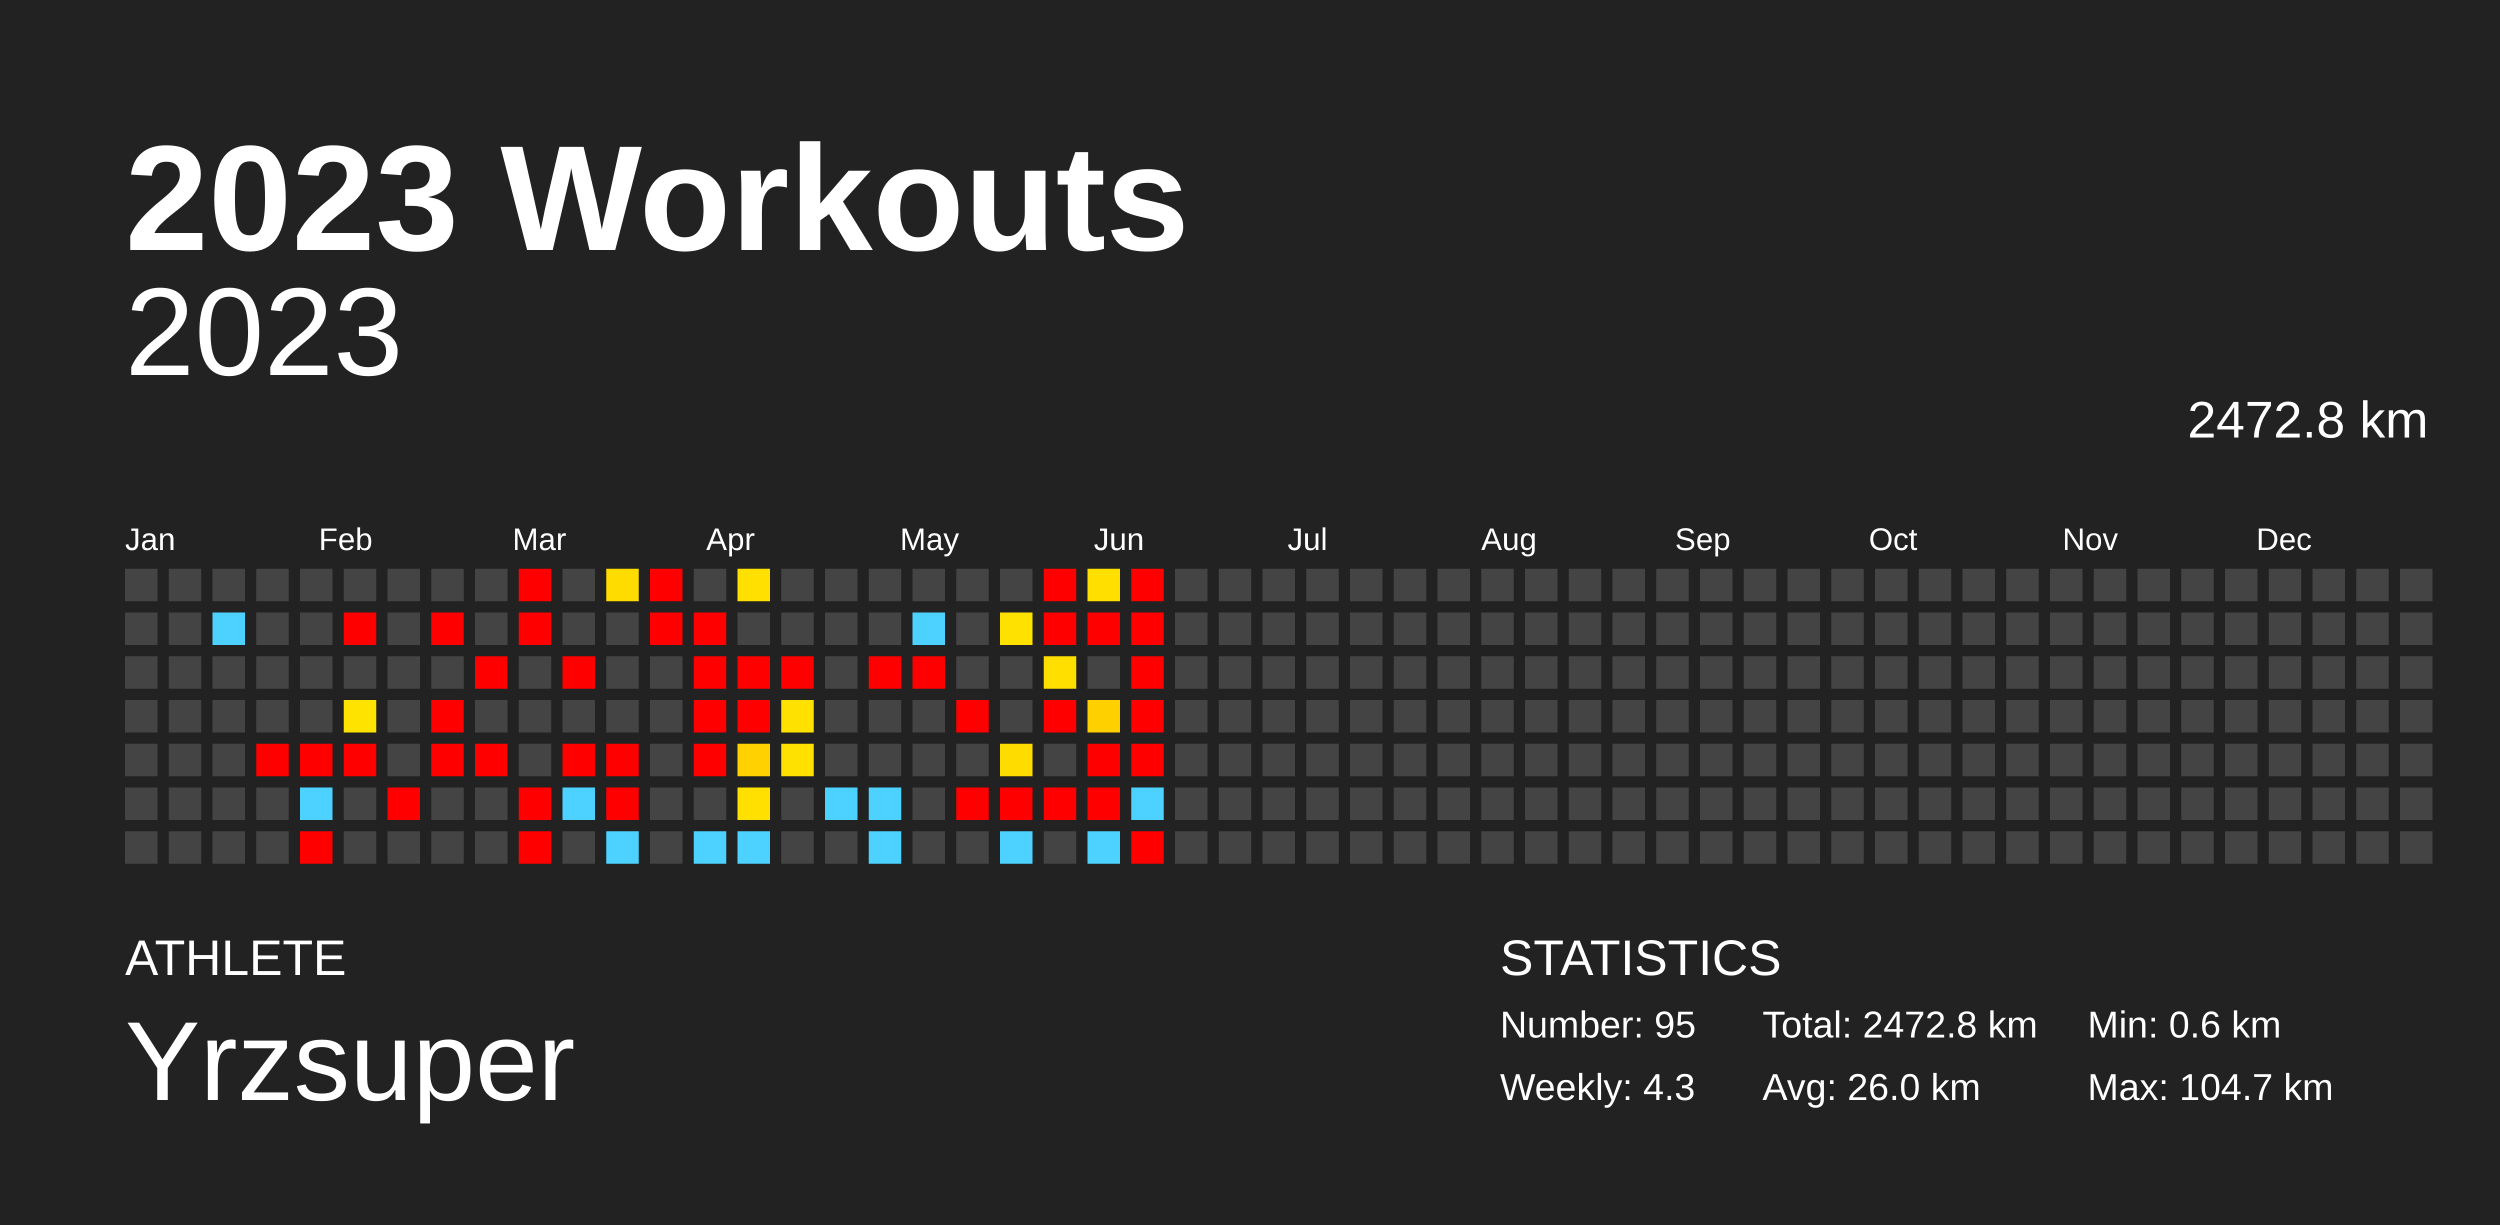
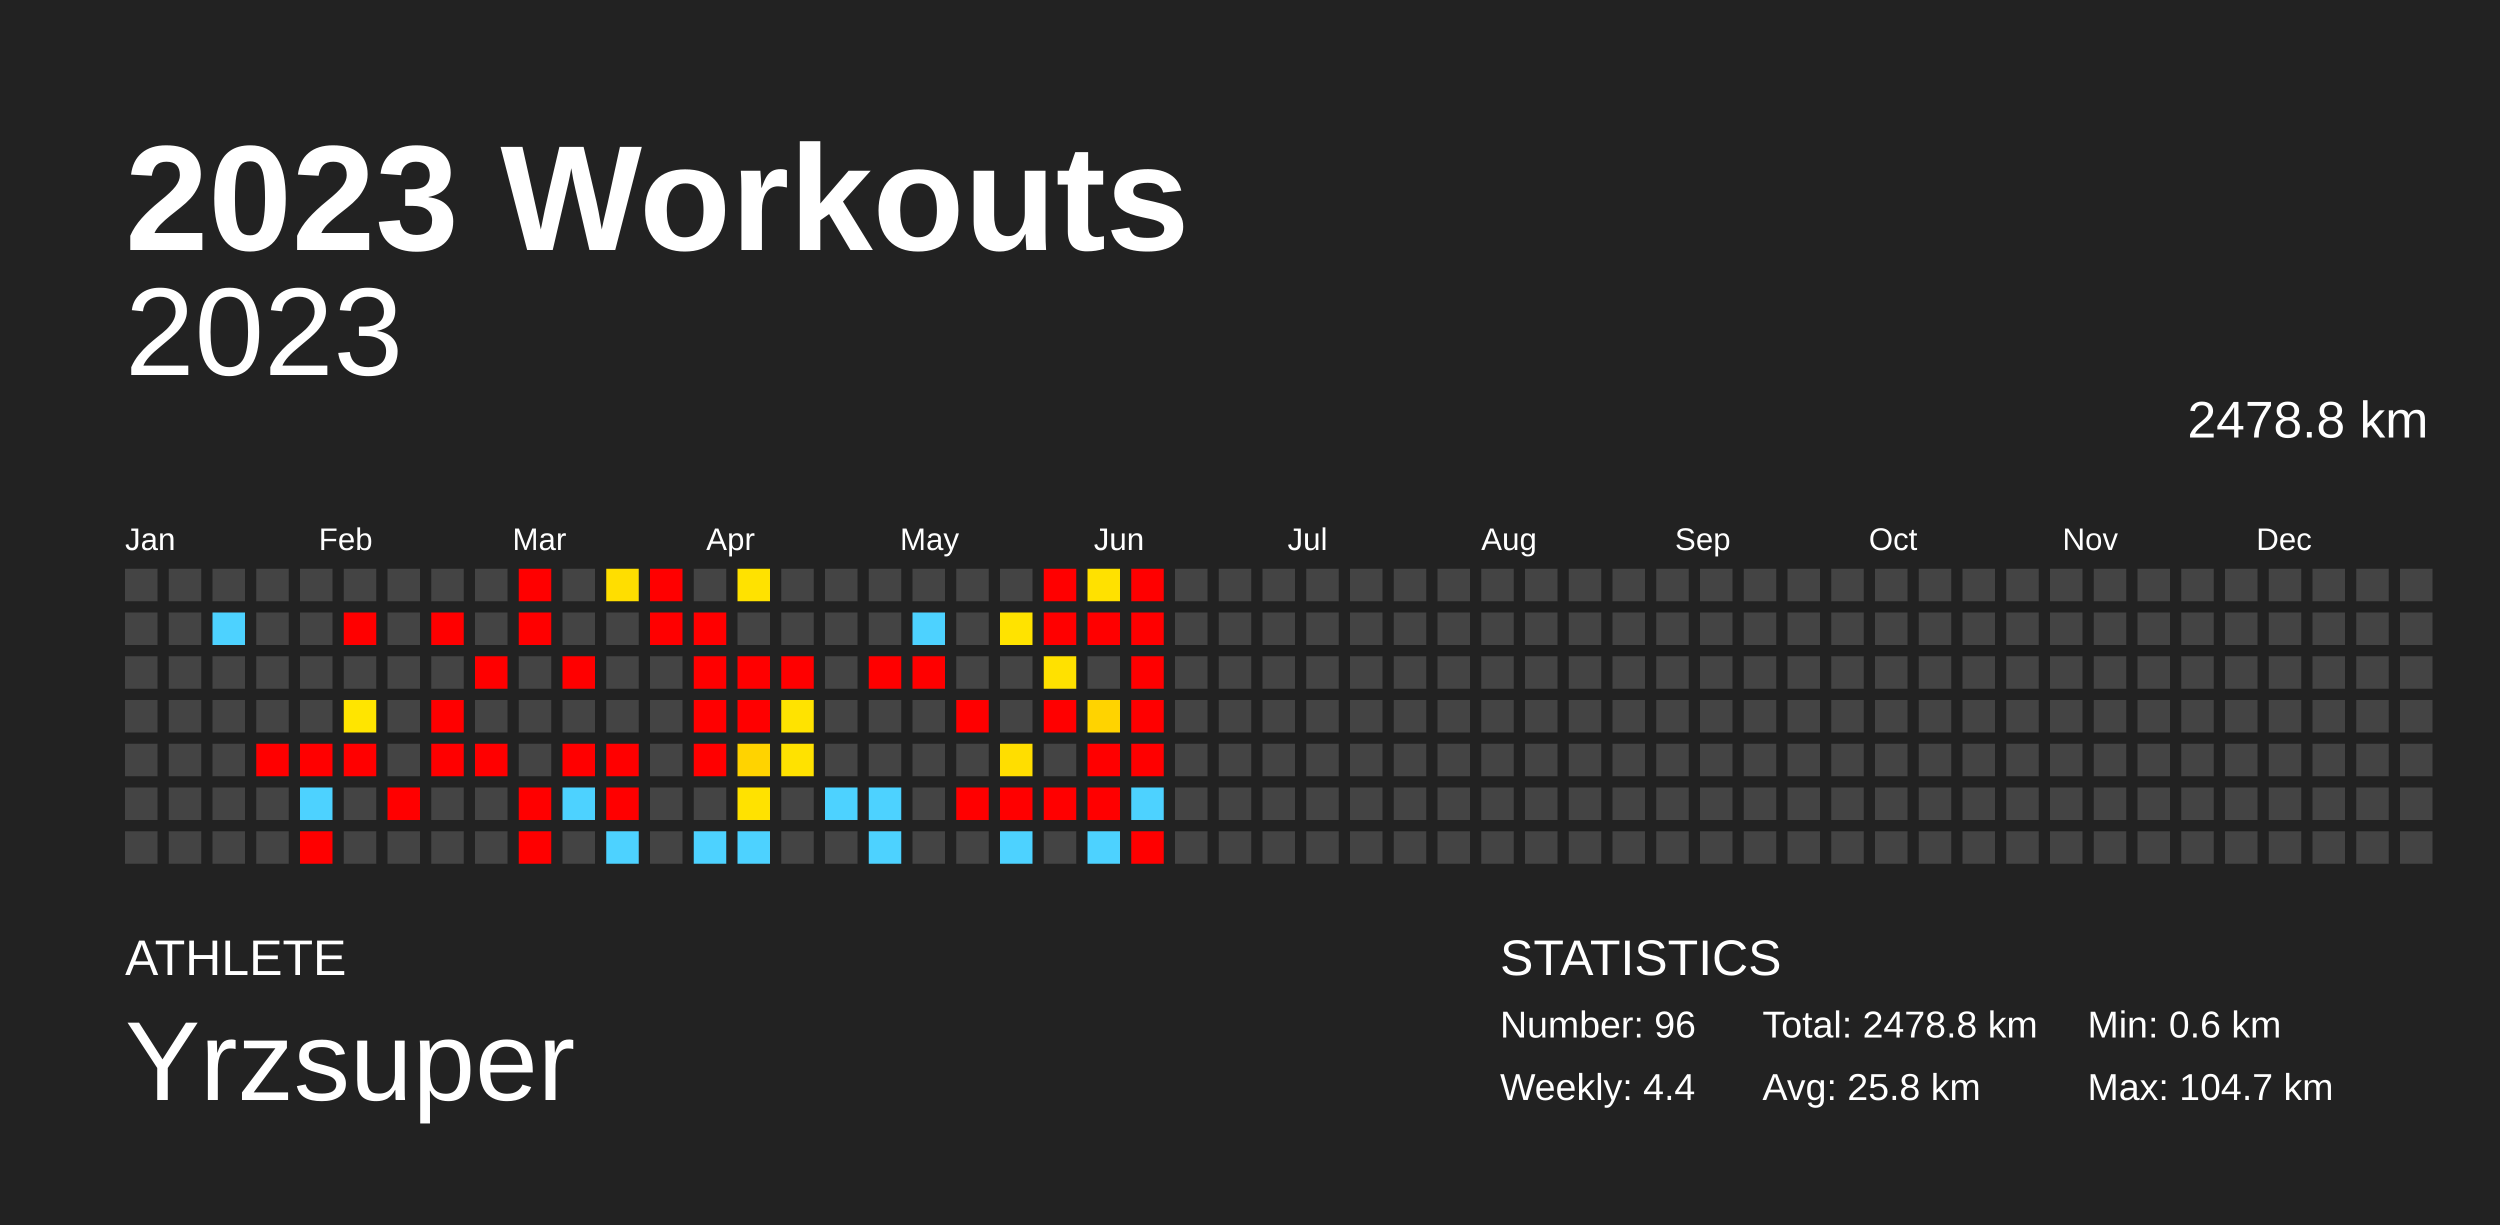
<svg xmlns="http://www.w3.org/2000/svg" baseProfile="full" height="98mm" version="1.1" viewBox="0,0,200,98" width="200mm">
  <defs />
  <rect fill="#222222" height="98" width="200" x="0" y="0" />
  <text fill="#FFFFFF" style="font-size:12px; font-family:Arial; font-weight:bold;" x="10" y="20">2023 Workouts</text>
  <text fill="#FFFFFF" style="font-size:4px; font-family:Arial" x="10" y="78">ATHLETE</text>
  <text fill="#FFFFFF" style="font-size:9px; font-family:Arial" x="10" y="88">Yrzsuper</text>
  <text fill="#FFFFFF" style="font-size:4px; font-family:Arial" x="120" y="78">STATISTICS</text>
-   <text fill="#FFFFFF" style="font-size:3px; font-family:Arial" x="120" y="83">Number: 95</text>
-   <text fill="#FFFFFF" style="font-size:3px; font-family:Arial" x="120" y="88">Weekly: 4.3</text>
-   <text fill="#FFFFFF" style="font-size:3px; font-family:Arial" x="141" y="83">Total: 2472.8 km</text>
-   <text fill="#FFFFFF" style="font-size:3px; font-family:Arial" x="141" y="88">Avg: 26.0 km</text>
+   <text fill="#FFFFFF" style="font-size:3px; font-family:Arial" x="120" y="83">Number: 96</text>
+   <text fill="#FFFFFF" style="font-size:3px; font-family:Arial" x="120" y="88">Weekly: 4.4</text>
+   <text fill="#FFFFFF" style="font-size:3px; font-family:Arial" x="141" y="83">Total: 2478.8 km</text>
+   <text fill="#FFFFFF" style="font-size:3px; font-family:Arial" x="141" y="88">Avg: 25.8 km</text>
  <text fill="#FFFFFF" style="font-size:3px; font-family:Arial" x="167" y="83">Min: 0.6 km</text>
  <text fill="#FFFFFF" style="font-size:3px; font-family:Arial" x="167" y="88">Max: 104.7 km</text>
  <text alignment-baseline="hanging" fill="#FFFFFF" style="font-size:10.0px; font-family:Arial;" x="10" y="30">2023</text>
-   <text alignment-baseline="hanging" fill="#FFFFFF" style="font-size:4.125px; font-family:Arial;" x="175" y="35">2472.8 km</text>
+   <text alignment-baseline="hanging" fill="#FFFFFF" style="font-size:4.125px; font-family:Arial;" x="175" y="35">2478.8 km</text>
  <text fill="#FFFFFF" style="font-size:2.5px; font-family:Arial" x="10.0" y="44">Jan</text>
  <text fill="#FFFFFF" style="font-size:2.5px; font-family:Arial" x="25.5" y="44">Feb</text>
  <text fill="#FFFFFF" style="font-size:2.5px; font-family:Arial" x="41.0" y="44">Mar</text>
  <text fill="#FFFFFF" style="font-size:2.5px; font-family:Arial" x="56.5" y="44">Apr</text>
  <text fill="#FFFFFF" style="font-size:2.5px; font-family:Arial" x="72.0" y="44">May</text>
  <text fill="#FFFFFF" style="font-size:2.5px; font-family:Arial" x="87.5" y="44">Jun</text>
  <text fill="#FFFFFF" style="font-size:2.5px; font-family:Arial" x="103.0" y="44">Jul</text>
  <text fill="#FFFFFF" style="font-size:2.5px; font-family:Arial" x="118.5" y="44">Aug</text>
  <text fill="#FFFFFF" style="font-size:2.5px; font-family:Arial" x="134.0" y="44">Sep</text>
  <text fill="#FFFFFF" style="font-size:2.5px; font-family:Arial" x="149.5" y="44">Oct</text>
  <text fill="#FFFFFF" style="font-size:2.5px; font-family:Arial" x="165.0" y="44">Nov</text>
  <text fill="#FFFFFF" style="font-size:2.5px; font-family:Arial" x="180.5" y="44">Dec</text>
  <rect fill="#444444" height="2.6" width="2.6" x="10.0" y="45.5" />
  <rect fill="#444444" height="2.6" width="2.6" x="10.0" y="49.0" />
  <rect fill="#444444" height="2.6" width="2.6" x="10.0" y="52.5" />
  <rect fill="#444444" height="2.6" width="2.6" x="10.0" y="56.0" />
  <rect fill="#444444" height="2.6" width="2.6" x="10.0" y="59.5" />
  <rect fill="#444444" height="2.6" width="2.6" x="10.0" y="63.0" />
  <rect fill="#444444" height="2.6" width="2.6" x="10.0" y="66.5" />
  <rect fill="#444444" height="2.6" width="2.6" x="13.5" y="45.5" />
  <rect fill="#444444" height="2.6" width="2.6" x="13.5" y="49.0" />
  <rect fill="#444444" height="2.6" width="2.6" x="13.5" y="52.5" />
  <rect fill="#444444" height="2.6" width="2.6" x="13.5" y="56.0" />
  <rect fill="#444444" height="2.6" width="2.6" x="13.5" y="59.5" />
  <rect fill="#444444" height="2.6" width="2.6" x="13.5" y="63.0" />
  <rect fill="#444444" height="2.6" width="2.6" x="13.5" y="66.5" />
  <rect fill="#444444" height="2.6" width="2.6" x="17.0" y="45.5" />
  <rect fill="#4dd2ff" height="2.6" width="2.6" x="17.0" y="49.0" />
  <rect fill="#444444" height="2.6" width="2.6" x="17.0" y="52.5" />
  <rect fill="#444444" height="2.6" width="2.6" x="17.0" y="56.0" />
  <rect fill="#444444" height="2.6" width="2.6" x="17.0" y="59.5" />
  <rect fill="#444444" height="2.6" width="2.6" x="17.0" y="63.0" />
  <rect fill="#444444" height="2.6" width="2.6" x="17.0" y="66.5" />
  <rect fill="#444444" height="2.6" width="2.6" x="20.5" y="45.5" />
  <rect fill="#444444" height="2.6" width="2.6" x="20.5" y="49.0" />
  <rect fill="#444444" height="2.6" width="2.6" x="20.5" y="52.5" />
  <rect fill="#444444" height="2.6" width="2.6" x="20.5" y="56.0" />
  <rect fill="red" height="2.6" width="2.6" x="20.5" y="59.5" />
  <rect fill="#444444" height="2.6" width="2.6" x="20.5" y="63.0" />
  <rect fill="#444444" height="2.6" width="2.6" x="20.5" y="66.5" />
  <rect fill="#444444" height="2.6" width="2.6" x="24.0" y="45.5" />
  <rect fill="#444444" height="2.6" width="2.6" x="24.0" y="49.0" />
  <rect fill="#444444" height="2.6" width="2.6" x="24.0" y="52.5" />
  <rect fill="#444444" height="2.6" width="2.6" x="24.0" y="56.0" />
  <rect fill="red" height="2.6" width="2.6" x="24.0" y="59.5" />
  <rect fill="#4dd2ff" height="2.6" width="2.6" x="24.0" y="63.0" />
  <rect fill="red" height="2.6" width="2.6" x="24.0" y="66.5" />
  <rect fill="#444444" height="2.6" width="2.6" x="27.5" y="45.5" />
  <rect fill="red" height="2.6" width="2.6" x="27.5" y="49.0" />
  <rect fill="#444444" height="2.6" width="2.6" x="27.5" y="52.5" />
-   <rect fill="#ffe300" height="2.6" width="2.6" x="27.5" y="56.0" />
+   <rect fill="#ffe500" height="2.6" width="2.6" x="27.5" y="56.0" />
  <rect fill="red" height="2.6" width="2.6" x="27.5" y="59.5" />
  <rect fill="#444444" height="2.6" width="2.6" x="27.5" y="63.0" />
  <rect fill="#444444" height="2.6" width="2.6" x="27.5" y="66.5" />
  <rect fill="#444444" height="2.6" width="2.6" x="31.0" y="45.5" />
  <rect fill="#444444" height="2.6" width="2.6" x="31.0" y="49.0" />
  <rect fill="#444444" height="2.6" width="2.6" x="31.0" y="52.5" />
  <rect fill="#444444" height="2.6" width="2.6" x="31.0" y="56.0" />
  <rect fill="#444444" height="2.6" width="2.6" x="31.0" y="59.5" />
  <rect fill="red" height="2.6" width="2.6" x="31.0" y="63.0" />
  <rect fill="#444444" height="2.6" width="2.6" x="31.0" y="66.5" />
  <rect fill="#444444" height="2.6" width="2.6" x="34.5" y="45.5" />
  <rect fill="red" height="2.6" width="2.6" x="34.5" y="49.0" />
  <rect fill="#444444" height="2.6" width="2.6" x="34.5" y="52.5" />
  <rect fill="red" height="2.6" width="2.6" x="34.5" y="56.0" />
  <rect fill="red" height="2.6" width="2.6" x="34.5" y="59.5" />
  <rect fill="#444444" height="2.6" width="2.6" x="34.5" y="63.0" />
  <rect fill="#444444" height="2.6" width="2.6" x="34.5" y="66.5" />
  <rect fill="#444444" height="2.6" width="2.6" x="38.0" y="45.5" />
  <rect fill="#444444" height="2.6" width="2.6" x="38.0" y="49.0" />
  <rect fill="red" height="2.6" width="2.6" x="38.0" y="52.5" />
  <rect fill="#444444" height="2.6" width="2.6" x="38.0" y="56.0" />
  <rect fill="red" height="2.6" width="2.6" x="38.0" y="59.5" />
  <rect fill="#444444" height="2.6" width="2.6" x="38.0" y="63.0" />
  <rect fill="#444444" height="2.6" width="2.6" x="38.0" y="66.5" />
  <rect fill="red" height="2.6" width="2.6" x="41.5" y="45.5" />
  <rect fill="red" height="2.6" width="2.6" x="41.5" y="49.0" />
  <rect fill="#444444" height="2.6" width="2.6" x="41.5" y="52.5" />
  <rect fill="#444444" height="2.6" width="2.6" x="41.5" y="56.0" />
  <rect fill="#444444" height="2.6" width="2.6" x="41.5" y="59.5" />
  <rect fill="red" height="2.6" width="2.6" x="41.5" y="63.0" />
  <rect fill="red" height="2.6" width="2.6" x="41.5" y="66.5" />
  <rect fill="#444444" height="2.6" width="2.6" x="45.0" y="45.5" />
  <rect fill="#444444" height="2.6" width="2.6" x="45.0" y="49.0" />
  <rect fill="red" height="2.6" width="2.6" x="45.0" y="52.5" />
  <rect fill="#444444" height="2.6" width="2.6" x="45.0" y="56.0" />
  <rect fill="red" height="2.6" width="2.6" x="45.0" y="59.5" />
  <rect fill="#4dd2ff" height="2.6" width="2.6" x="45.0" y="63.0" />
  <rect fill="#444444" height="2.6" width="2.6" x="45.0" y="66.5" />
-   <rect fill="#ffdc00" height="2.6" width="2.6" x="48.5" y="45.5" />
+   <rect fill="#ffde00" height="2.6" width="2.6" x="48.5" y="45.5" />
  <rect fill="#444444" height="2.6" width="2.6" x="48.5" y="49.0" />
  <rect fill="#444444" height="2.6" width="2.6" x="48.5" y="52.5" />
  <rect fill="#444444" height="2.6" width="2.6" x="48.5" y="56.0" />
  <rect fill="red" height="2.6" width="2.6" x="48.5" y="59.5" />
  <rect fill="red" height="2.6" width="2.6" x="48.5" y="63.0" />
  <rect fill="#4dd2ff" height="2.6" width="2.6" x="48.5" y="66.5" />
  <rect fill="red" height="2.6" width="2.6" x="52.0" y="45.5" />
  <rect fill="red" height="2.6" width="2.6" x="52.0" y="49.0" />
  <rect fill="#444444" height="2.6" width="2.6" x="52.0" y="52.5" />
  <rect fill="#444444" height="2.6" width="2.6" x="52.0" y="56.0" />
  <rect fill="#444444" height="2.6" width="2.6" x="52.0" y="59.5" />
  <rect fill="#444444" height="2.6" width="2.6" x="52.0" y="63.0" />
  <rect fill="#444444" height="2.6" width="2.6" x="52.0" y="66.5" />
  <rect fill="#444444" height="2.6" width="2.6" x="55.5" y="45.5" />
  <rect fill="red" height="2.6" width="2.6" x="55.5" y="49.0" />
  <rect fill="red" height="2.6" width="2.6" x="55.5" y="52.5" />
  <rect fill="red" height="2.6" width="2.6" x="55.5" y="56.0" />
  <rect fill="red" height="2.6" width="2.6" x="55.5" y="59.5" />
  <rect fill="#444444" height="2.6" width="2.6" x="55.5" y="63.0" />
  <rect fill="#4dd2ff" height="2.6" width="2.6" x="55.5" y="66.5" />
-   <rect fill="#ffe000" height="2.6" width="2.6" x="59.0" y="45.5" />
+   <rect fill="#ffe200" height="2.6" width="2.6" x="59.0" y="45.5" />
  <rect fill="#444444" height="2.6" width="2.6" x="59.0" y="49.0" />
  <rect fill="red" height="2.6" width="2.6" x="59.0" y="52.5" />
  <rect fill="red" height="2.6" width="2.6" x="59.0" y="56.0" />
-   <rect fill="#ffd100" height="2.6" width="2.6" x="59.0" y="59.5" />
-   <rect fill="#ffe000" height="2.6" width="2.6" x="59.0" y="63.0" />
+   <rect fill="#ffd300" height="2.6" width="2.6" x="59.0" y="59.5" />
+   <rect fill="#ffe200" height="2.6" width="2.6" x="59.0" y="63.0" />
  <rect fill="#4dd2ff" height="2.6" width="2.6" x="59.0" y="66.5" />
  <rect fill="#444444" height="2.6" width="2.6" x="62.5" y="45.5" />
  <rect fill="#444444" height="2.6" width="2.6" x="62.5" y="49.0" />
  <rect fill="red" height="2.6" width="2.6" x="62.5" y="52.5" />
-   <rect fill="#ffe100" height="2.6" width="2.6" x="62.5" y="56.0" />
-   <rect fill="#ffe100" height="2.6" width="2.6" x="62.5" y="59.5" />
+   <rect fill="#ffe300" height="2.6" width="2.6" x="62.5" y="56.0" />
+   <rect fill="#ffe200" height="2.6" width="2.6" x="62.5" y="59.5" />
  <rect fill="#444444" height="2.6" width="2.6" x="62.5" y="63.0" />
  <rect fill="#444444" height="2.6" width="2.6" x="62.5" y="66.5" />
  <rect fill="#444444" height="2.6" width="2.6" x="66.0" y="45.5" />
  <rect fill="#444444" height="2.6" width="2.6" x="66.0" y="49.0" />
  <rect fill="#444444" height="2.6" width="2.6" x="66.0" y="52.5" />
  <rect fill="#444444" height="2.6" width="2.6" x="66.0" y="56.0" />
  <rect fill="#444444" height="2.6" width="2.6" x="66.0" y="59.5" />
  <rect fill="#4dd2ff" height="2.6" width="2.6" x="66.0" y="63.0" />
  <rect fill="#444444" height="2.6" width="2.6" x="66.0" y="66.5" />
  <rect fill="#444444" height="2.6" width="2.6" x="69.5" y="45.5" />
  <rect fill="#444444" height="2.6" width="2.6" x="69.5" y="49.0" />
  <rect fill="red" height="2.6" width="2.6" x="69.5" y="52.5" />
  <rect fill="#444444" height="2.6" width="2.6" x="69.5" y="56.0" />
  <rect fill="#444444" height="2.6" width="2.6" x="69.5" y="59.5" />
  <rect fill="#4dd2ff" height="2.6" width="2.6" x="69.5" y="63.0" />
  <rect fill="#4dd2ff" height="2.6" width="2.6" x="69.5" y="66.5" />
  <rect fill="#444444" height="2.6" width="2.6" x="73.0" y="45.5" />
  <rect fill="#4dd2ff" height="2.6" width="2.6" x="73.0" y="49.0" />
  <rect fill="red" height="2.6" width="2.6" x="73.0" y="52.5" />
  <rect fill="#444444" height="2.6" width="2.6" x="73.0" y="56.0" />
  <rect fill="#444444" height="2.6" width="2.6" x="73.0" y="59.5" />
  <rect fill="#444444" height="2.6" width="2.6" x="73.0" y="63.0" />
  <rect fill="#444444" height="2.6" width="2.6" x="73.0" y="66.5" />
  <rect fill="#444444" height="2.6" width="2.6" x="76.5" y="45.5" />
  <rect fill="#444444" height="2.6" width="2.6" x="76.5" y="49.0" />
  <rect fill="#444444" height="2.6" width="2.6" x="76.5" y="52.5" />
  <rect fill="red" height="2.6" width="2.6" x="76.5" y="56.0" />
  <rect fill="#444444" height="2.6" width="2.6" x="76.5" y="59.5" />
  <rect fill="red" height="2.6" width="2.6" x="76.5" y="63.0" />
  <rect fill="#444444" height="2.6" width="2.6" x="76.5" y="66.5" />
  <rect fill="#444444" height="2.6" width="2.6" x="80.0" y="45.5" />
-   <rect fill="#ffe100" height="2.6" width="2.6" x="80.0" y="49.0" />
+   <rect fill="#ffe300" height="2.6" width="2.6" x="80.0" y="49.0" />
  <rect fill="#444444" height="2.6" width="2.6" x="80.0" y="52.5" />
  <rect fill="#444444" height="2.6" width="2.6" x="80.0" y="56.0" />
-   <rect fill="#ffdc00" height="2.6" width="2.6" x="80.0" y="59.5" />
+   <rect fill="#ffde00" height="2.6" width="2.6" x="80.0" y="59.5" />
  <rect fill="red" height="2.6" width="2.6" x="80.0" y="63.0" />
  <rect fill="#4dd2ff" height="2.6" width="2.6" x="80.0" y="66.5" />
  <rect fill="red" height="2.6" width="2.6" x="83.5" y="45.5" />
  <rect fill="red" height="2.6" width="2.6" x="83.5" y="49.0" />
-   <rect fill="#ffdf00" height="2.6" width="2.6" x="83.5" y="52.5" />
+   <rect fill="#ffe100" height="2.6" width="2.6" x="83.5" y="52.5" />
  <rect fill="red" height="2.6" width="2.6" x="83.5" y="56.0" />
  <rect fill="#444444" height="2.6" width="2.6" x="83.5" y="59.5" />
  <rect fill="red" height="2.6" width="2.6" x="83.5" y="63.0" />
  <rect fill="#444444" height="2.6" width="2.6" x="83.5" y="66.5" />
-   <rect fill="#ffdf00" height="2.6" width="2.6" x="87.0" y="45.5" />
+   <rect fill="#ffe100" height="2.6" width="2.6" x="87.0" y="45.5" />
  <rect fill="red" height="2.6" width="2.6" x="87.0" y="49.0" />
  <rect fill="#444444" height="2.6" width="2.6" x="87.0" y="52.5" />
-   <rect fill="#ffd000" height="2.6" width="2.6" x="87.0" y="56.0" />
+   <rect fill="#ffd300" height="2.6" width="2.6" x="87.0" y="56.0" />
  <rect fill="red" height="2.6" width="2.6" x="87.0" y="59.5" />
  <rect fill="red" height="2.6" width="2.6" x="87.0" y="63.0" />
  <rect fill="#4dd2ff" height="2.6" width="2.6" x="87.0" y="66.5" />
  <rect fill="red" height="2.6" width="2.6" x="90.5" y="45.5" />
  <rect fill="red" height="2.6" width="2.6" x="90.5" y="49.0" />
  <rect fill="red" height="2.6" width="2.6" x="90.5" y="52.5" />
  <rect fill="red" height="2.6" width="2.6" x="90.5" y="56.0" />
  <rect fill="red" height="2.6" width="2.6" x="90.5" y="59.5" />
  <rect fill="#4dd2ff" height="2.6" width="2.6" x="90.5" y="63.0" />
  <rect fill="red" height="2.6" width="2.6" x="90.5" y="66.5" />
  <rect fill="#444444" height="2.6" width="2.6" x="94.0" y="45.5" />
  <rect fill="#444444" height="2.6" width="2.6" x="94.0" y="49.0" />
  <rect fill="#444444" height="2.6" width="2.6" x="94.0" y="52.5" />
  <rect fill="#444444" height="2.6" width="2.6" x="94.0" y="56.0" />
  <rect fill="#444444" height="2.6" width="2.6" x="94.0" y="59.5" />
  <rect fill="#444444" height="2.6" width="2.6" x="94.0" y="63.0" />
  <rect fill="#444444" height="2.6" width="2.6" x="94.0" y="66.5" />
  <rect fill="#444444" height="2.6" width="2.6" x="97.5" y="45.5" />
  <rect fill="#444444" height="2.6" width="2.6" x="97.5" y="49.0" />
  <rect fill="#444444" height="2.6" width="2.6" x="97.5" y="52.5" />
  <rect fill="#444444" height="2.6" width="2.6" x="97.5" y="56.0" />
  <rect fill="#444444" height="2.6" width="2.6" x="97.5" y="59.5" />
  <rect fill="#444444" height="2.6" width="2.6" x="97.5" y="63.0" />
  <rect fill="#444444" height="2.6" width="2.6" x="97.5" y="66.5" />
  <rect fill="#444444" height="2.6" width="2.6" x="101.0" y="45.5" />
  <rect fill="#444444" height="2.6" width="2.6" x="101.0" y="49.0" />
  <rect fill="#444444" height="2.6" width="2.6" x="101.0" y="52.5" />
  <rect fill="#444444" height="2.6" width="2.6" x="101.0" y="56.0" />
  <rect fill="#444444" height="2.6" width="2.6" x="101.0" y="59.5" />
  <rect fill="#444444" height="2.6" width="2.6" x="101.0" y="63.0" />
  <rect fill="#444444" height="2.6" width="2.6" x="101.0" y="66.5" />
  <rect fill="#444444" height="2.6" width="2.6" x="104.5" y="45.5" />
  <rect fill="#444444" height="2.6" width="2.6" x="104.5" y="49.0" />
  <rect fill="#444444" height="2.6" width="2.6" x="104.5" y="52.5" />
  <rect fill="#444444" height="2.6" width="2.6" x="104.5" y="56.0" />
  <rect fill="#444444" height="2.6" width="2.6" x="104.5" y="59.5" />
  <rect fill="#444444" height="2.6" width="2.6" x="104.5" y="63.0" />
  <rect fill="#444444" height="2.6" width="2.6" x="104.5" y="66.5" />
  <rect fill="#444444" height="2.6" width="2.6" x="108.0" y="45.5" />
  <rect fill="#444444" height="2.6" width="2.6" x="108.0" y="49.0" />
  <rect fill="#444444" height="2.6" width="2.6" x="108.0" y="52.5" />
  <rect fill="#444444" height="2.6" width="2.6" x="108.0" y="56.0" />
  <rect fill="#444444" height="2.6" width="2.6" x="108.0" y="59.5" />
  <rect fill="#444444" height="2.6" width="2.6" x="108.0" y="63.0" />
  <rect fill="#444444" height="2.6" width="2.6" x="108.0" y="66.5" />
  <rect fill="#444444" height="2.6" width="2.6" x="111.5" y="45.5" />
  <rect fill="#444444" height="2.6" width="2.6" x="111.5" y="49.0" />
  <rect fill="#444444" height="2.6" width="2.6" x="111.5" y="52.5" />
  <rect fill="#444444" height="2.6" width="2.6" x="111.5" y="56.0" />
  <rect fill="#444444" height="2.6" width="2.6" x="111.5" y="59.5" />
  <rect fill="#444444" height="2.6" width="2.6" x="111.5" y="63.0" />
  <rect fill="#444444" height="2.6" width="2.6" x="111.5" y="66.5" />
  <rect fill="#444444" height="2.6" width="2.6" x="115.0" y="45.5" />
  <rect fill="#444444" height="2.6" width="2.6" x="115.0" y="49.0" />
  <rect fill="#444444" height="2.6" width="2.6" x="115.0" y="52.5" />
  <rect fill="#444444" height="2.6" width="2.6" x="115.0" y="56.0" />
  <rect fill="#444444" height="2.6" width="2.6" x="115.0" y="59.5" />
  <rect fill="#444444" height="2.6" width="2.6" x="115.0" y="63.0" />
  <rect fill="#444444" height="2.6" width="2.6" x="115.0" y="66.5" />
  <rect fill="#444444" height="2.6" width="2.6" x="118.5" y="45.5" />
  <rect fill="#444444" height="2.6" width="2.6" x="118.5" y="49.0" />
  <rect fill="#444444" height="2.6" width="2.6" x="118.5" y="52.5" />
  <rect fill="#444444" height="2.6" width="2.6" x="118.5" y="56.0" />
  <rect fill="#444444" height="2.6" width="2.6" x="118.5" y="59.5" />
  <rect fill="#444444" height="2.6" width="2.6" x="118.5" y="63.0" />
  <rect fill="#444444" height="2.6" width="2.6" x="118.5" y="66.5" />
  <rect fill="#444444" height="2.6" width="2.6" x="122.0" y="45.5" />
  <rect fill="#444444" height="2.6" width="2.6" x="122.0" y="49.0" />
  <rect fill="#444444" height="2.6" width="2.6" x="122.0" y="52.5" />
  <rect fill="#444444" height="2.6" width="2.6" x="122.0" y="56.0" />
  <rect fill="#444444" height="2.6" width="2.6" x="122.0" y="59.5" />
  <rect fill="#444444" height="2.6" width="2.6" x="122.0" y="63.0" />
  <rect fill="#444444" height="2.6" width="2.6" x="122.0" y="66.5" />
  <rect fill="#444444" height="2.6" width="2.6" x="125.5" y="45.5" />
  <rect fill="#444444" height="2.6" width="2.6" x="125.5" y="49.0" />
  <rect fill="#444444" height="2.6" width="2.6" x="125.5" y="52.5" />
  <rect fill="#444444" height="2.6" width="2.6" x="125.5" y="56.0" />
  <rect fill="#444444" height="2.6" width="2.6" x="125.5" y="59.5" />
  <rect fill="#444444" height="2.6" width="2.6" x="125.5" y="63.0" />
  <rect fill="#444444" height="2.6" width="2.6" x="125.5" y="66.5" />
  <rect fill="#444444" height="2.6" width="2.6" x="129.0" y="45.5" />
  <rect fill="#444444" height="2.6" width="2.6" x="129.0" y="49.0" />
  <rect fill="#444444" height="2.6" width="2.6" x="129.0" y="52.5" />
  <rect fill="#444444" height="2.6" width="2.6" x="129.0" y="56.0" />
  <rect fill="#444444" height="2.6" width="2.6" x="129.0" y="59.5" />
  <rect fill="#444444" height="2.6" width="2.6" x="129.0" y="63.0" />
  <rect fill="#444444" height="2.6" width="2.6" x="129.0" y="66.5" />
  <rect fill="#444444" height="2.6" width="2.6" x="132.5" y="45.5" />
  <rect fill="#444444" height="2.6" width="2.6" x="132.5" y="49.0" />
  <rect fill="#444444" height="2.6" width="2.6" x="132.5" y="52.5" />
  <rect fill="#444444" height="2.6" width="2.6" x="132.5" y="56.0" />
  <rect fill="#444444" height="2.6" width="2.6" x="132.5" y="59.5" />
  <rect fill="#444444" height="2.6" width="2.6" x="132.5" y="63.0" />
  <rect fill="#444444" height="2.6" width="2.6" x="132.5" y="66.5" />
  <rect fill="#444444" height="2.6" width="2.6" x="136.0" y="45.5" />
  <rect fill="#444444" height="2.6" width="2.6" x="136.0" y="49.0" />
  <rect fill="#444444" height="2.6" width="2.6" x="136.0" y="52.5" />
  <rect fill="#444444" height="2.6" width="2.6" x="136.0" y="56.0" />
  <rect fill="#444444" height="2.6" width="2.6" x="136.0" y="59.5" />
  <rect fill="#444444" height="2.6" width="2.6" x="136.0" y="63.0" />
  <rect fill="#444444" height="2.6" width="2.6" x="136.0" y="66.5" />
  <rect fill="#444444" height="2.6" width="2.6" x="139.5" y="45.5" />
  <rect fill="#444444" height="2.6" width="2.6" x="139.5" y="49.0" />
  <rect fill="#444444" height="2.6" width="2.6" x="139.5" y="52.5" />
  <rect fill="#444444" height="2.6" width="2.6" x="139.5" y="56.0" />
  <rect fill="#444444" height="2.6" width="2.6" x="139.5" y="59.5" />
  <rect fill="#444444" height="2.6" width="2.6" x="139.5" y="63.0" />
  <rect fill="#444444" height="2.6" width="2.6" x="139.5" y="66.5" />
  <rect fill="#444444" height="2.6" width="2.6" x="143.0" y="45.5" />
  <rect fill="#444444" height="2.6" width="2.6" x="143.0" y="49.0" />
  <rect fill="#444444" height="2.6" width="2.6" x="143.0" y="52.5" />
  <rect fill="#444444" height="2.6" width="2.6" x="143.0" y="56.0" />
  <rect fill="#444444" height="2.6" width="2.6" x="143.0" y="59.5" />
  <rect fill="#444444" height="2.6" width="2.6" x="143.0" y="63.0" />
  <rect fill="#444444" height="2.6" width="2.6" x="143.0" y="66.5" />
  <rect fill="#444444" height="2.6" width="2.6" x="146.5" y="45.5" />
  <rect fill="#444444" height="2.6" width="2.6" x="146.5" y="49.0" />
  <rect fill="#444444" height="2.6" width="2.6" x="146.5" y="52.5" />
  <rect fill="#444444" height="2.6" width="2.6" x="146.5" y="56.0" />
  <rect fill="#444444" height="2.6" width="2.6" x="146.5" y="59.5" />
  <rect fill="#444444" height="2.6" width="2.6" x="146.5" y="63.0" />
  <rect fill="#444444" height="2.6" width="2.6" x="146.5" y="66.5" />
  <rect fill="#444444" height="2.6" width="2.6" x="150.0" y="45.5" />
  <rect fill="#444444" height="2.6" width="2.6" x="150.0" y="49.0" />
  <rect fill="#444444" height="2.6" width="2.6" x="150.0" y="52.5" />
  <rect fill="#444444" height="2.6" width="2.6" x="150.0" y="56.0" />
  <rect fill="#444444" height="2.6" width="2.6" x="150.0" y="59.5" />
  <rect fill="#444444" height="2.6" width="2.6" x="150.0" y="63.0" />
  <rect fill="#444444" height="2.6" width="2.6" x="150.0" y="66.5" />
  <rect fill="#444444" height="2.6" width="2.6" x="153.5" y="45.5" />
  <rect fill="#444444" height="2.6" width="2.6" x="153.5" y="49.0" />
  <rect fill="#444444" height="2.6" width="2.6" x="153.5" y="52.5" />
  <rect fill="#444444" height="2.6" width="2.6" x="153.5" y="56.0" />
  <rect fill="#444444" height="2.6" width="2.6" x="153.5" y="59.5" />
  <rect fill="#444444" height="2.6" width="2.6" x="153.5" y="63.0" />
  <rect fill="#444444" height="2.6" width="2.6" x="153.5" y="66.5" />
  <rect fill="#444444" height="2.6" width="2.6" x="157.0" y="45.5" />
  <rect fill="#444444" height="2.6" width="2.6" x="157.0" y="49.0" />
  <rect fill="#444444" height="2.6" width="2.6" x="157.0" y="52.5" />
  <rect fill="#444444" height="2.6" width="2.6" x="157.0" y="56.0" />
  <rect fill="#444444" height="2.6" width="2.6" x="157.0" y="59.5" />
  <rect fill="#444444" height="2.6" width="2.6" x="157.0" y="63.0" />
  <rect fill="#444444" height="2.6" width="2.6" x="157.0" y="66.5" />
  <rect fill="#444444" height="2.6" width="2.6" x="160.5" y="45.5" />
  <rect fill="#444444" height="2.6" width="2.6" x="160.5" y="49.0" />
  <rect fill="#444444" height="2.6" width="2.6" x="160.5" y="52.5" />
  <rect fill="#444444" height="2.6" width="2.6" x="160.5" y="56.0" />
  <rect fill="#444444" height="2.6" width="2.6" x="160.5" y="59.5" />
  <rect fill="#444444" height="2.6" width="2.6" x="160.5" y="63.0" />
  <rect fill="#444444" height="2.6" width="2.6" x="160.5" y="66.5" />
  <rect fill="#444444" height="2.6" width="2.6" x="164.0" y="45.5" />
  <rect fill="#444444" height="2.6" width="2.6" x="164.0" y="49.0" />
  <rect fill="#444444" height="2.6" width="2.6" x="164.0" y="52.5" />
  <rect fill="#444444" height="2.6" width="2.6" x="164.0" y="56.0" />
  <rect fill="#444444" height="2.6" width="2.6" x="164.0" y="59.5" />
  <rect fill="#444444" height="2.6" width="2.6" x="164.0" y="63.0" />
  <rect fill="#444444" height="2.6" width="2.6" x="164.0" y="66.5" />
  <rect fill="#444444" height="2.6" width="2.6" x="167.5" y="45.5" />
  <rect fill="#444444" height="2.6" width="2.6" x="167.5" y="49.0" />
  <rect fill="#444444" height="2.6" width="2.6" x="167.5" y="52.5" />
  <rect fill="#444444" height="2.6" width="2.6" x="167.5" y="56.0" />
  <rect fill="#444444" height="2.6" width="2.6" x="167.5" y="59.5" />
  <rect fill="#444444" height="2.6" width="2.6" x="167.5" y="63.0" />
  <rect fill="#444444" height="2.6" width="2.6" x="167.5" y="66.5" />
  <rect fill="#444444" height="2.6" width="2.6" x="171.0" y="45.5" />
  <rect fill="#444444" height="2.6" width="2.6" x="171.0" y="49.0" />
  <rect fill="#444444" height="2.6" width="2.6" x="171.0" y="52.5" />
  <rect fill="#444444" height="2.6" width="2.6" x="171.0" y="56.0" />
  <rect fill="#444444" height="2.6" width="2.6" x="171.0" y="59.5" />
  <rect fill="#444444" height="2.6" width="2.6" x="171.0" y="63.0" />
  <rect fill="#444444" height="2.6" width="2.6" x="171.0" y="66.5" />
  <rect fill="#444444" height="2.6" width="2.6" x="174.5" y="45.5" />
  <rect fill="#444444" height="2.6" width="2.6" x="174.5" y="49.0" />
  <rect fill="#444444" height="2.6" width="2.6" x="174.5" y="52.5" />
  <rect fill="#444444" height="2.6" width="2.6" x="174.5" y="56.0" />
  <rect fill="#444444" height="2.6" width="2.6" x="174.5" y="59.5" />
  <rect fill="#444444" height="2.6" width="2.6" x="174.5" y="63.0" />
  <rect fill="#444444" height="2.6" width="2.6" x="174.5" y="66.5" />
  <rect fill="#444444" height="2.6" width="2.6" x="178.0" y="45.5" />
  <rect fill="#444444" height="2.6" width="2.6" x="178.0" y="49.0" />
  <rect fill="#444444" height="2.6" width="2.6" x="178.0" y="52.5" />
  <rect fill="#444444" height="2.6" width="2.6" x="178.0" y="56.0" />
  <rect fill="#444444" height="2.6" width="2.6" x="178.0" y="59.5" />
  <rect fill="#444444" height="2.6" width="2.6" x="178.0" y="63.0" />
  <rect fill="#444444" height="2.6" width="2.6" x="178.0" y="66.5" />
  <rect fill="#444444" height="2.6" width="2.6" x="181.5" y="45.5" />
  <rect fill="#444444" height="2.6" width="2.6" x="181.5" y="49.0" />
  <rect fill="#444444" height="2.6" width="2.6" x="181.5" y="52.5" />
  <rect fill="#444444" height="2.6" width="2.6" x="181.5" y="56.0" />
  <rect fill="#444444" height="2.6" width="2.6" x="181.5" y="59.5" />
  <rect fill="#444444" height="2.6" width="2.6" x="181.5" y="63.0" />
  <rect fill="#444444" height="2.6" width="2.6" x="181.5" y="66.5" />
  <rect fill="#444444" height="2.6" width="2.6" x="185.0" y="45.5" />
  <rect fill="#444444" height="2.6" width="2.6" x="185.0" y="49.0" />
  <rect fill="#444444" height="2.6" width="2.6" x="185.0" y="52.5" />
  <rect fill="#444444" height="2.6" width="2.6" x="185.0" y="56.0" />
  <rect fill="#444444" height="2.6" width="2.6" x="185.0" y="59.5" />
  <rect fill="#444444" height="2.6" width="2.6" x="185.0" y="63.0" />
  <rect fill="#444444" height="2.6" width="2.6" x="185.0" y="66.5" />
  <rect fill="#444444" height="2.6" width="2.6" x="188.5" y="45.5" />
  <rect fill="#444444" height="2.6" width="2.6" x="188.5" y="49.0" />
  <rect fill="#444444" height="2.6" width="2.6" x="188.5" y="52.5" />
  <rect fill="#444444" height="2.6" width="2.6" x="188.5" y="56.0" />
  <rect fill="#444444" height="2.6" width="2.6" x="188.5" y="59.5" />
  <rect fill="#444444" height="2.6" width="2.6" x="188.5" y="63.0" />
  <rect fill="#444444" height="2.6" width="2.6" x="188.5" y="66.5" />
  <rect fill="#444444" height="2.6" width="2.6" x="192.0" y="45.5" />
  <rect fill="#444444" height="2.6" width="2.6" x="192.0" y="49.0" />
  <rect fill="#444444" height="2.6" width="2.6" x="192.0" y="52.5" />
  <rect fill="#444444" height="2.6" width="2.6" x="192.0" y="56.0" />
  <rect fill="#444444" height="2.6" width="2.6" x="192.0" y="59.5" />
  <rect fill="#444444" height="2.6" width="2.6" x="192.0" y="63.0" />
  <rect fill="#444444" height="2.6" width="2.6" x="192.0" y="66.5" />
</svg>
